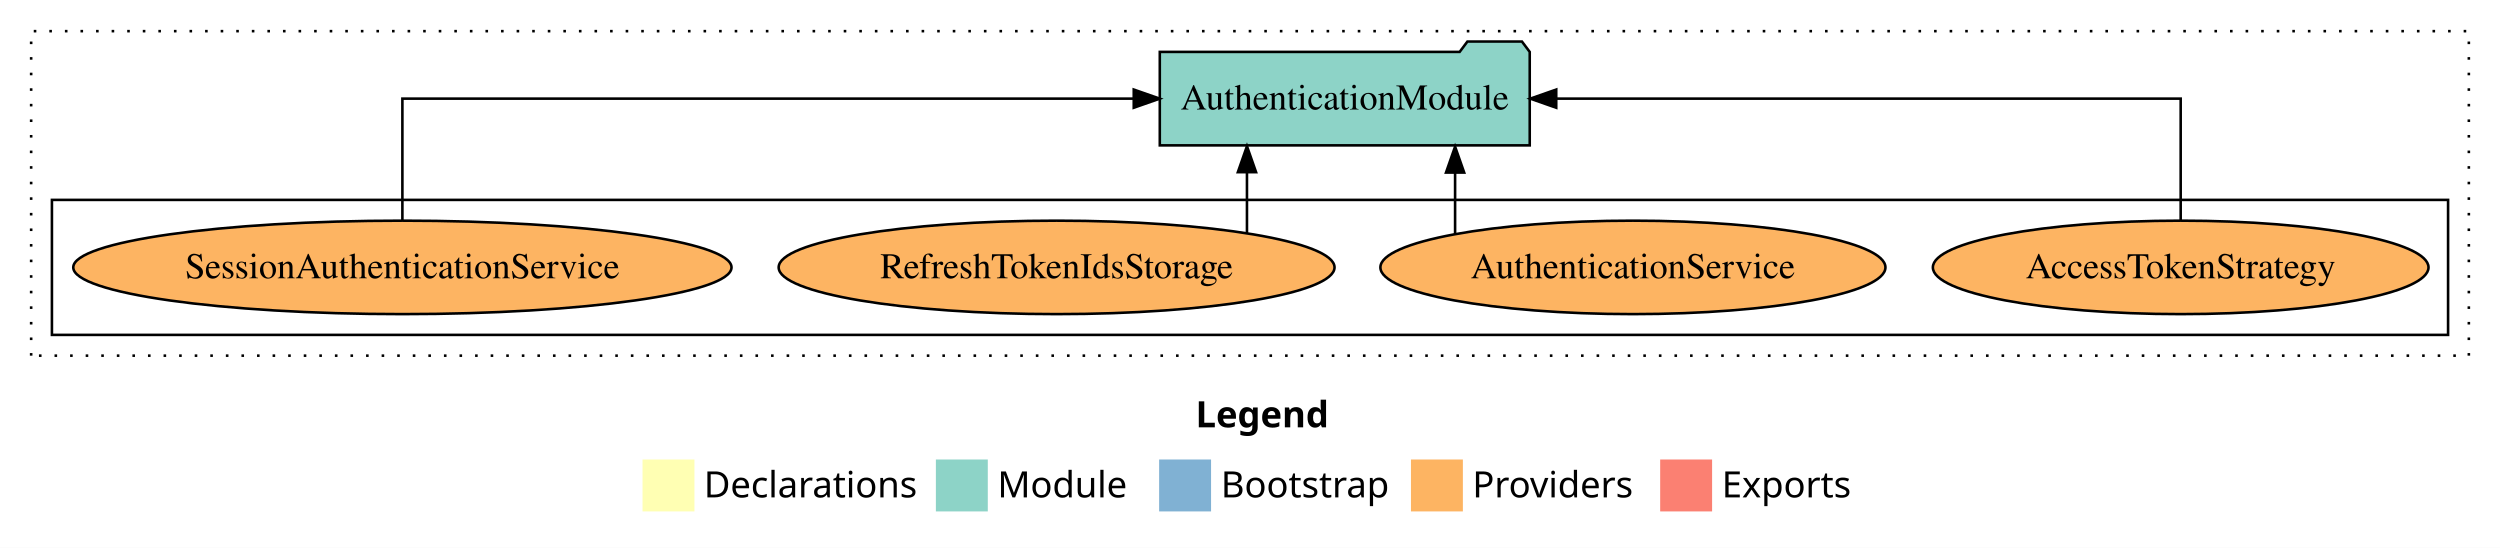
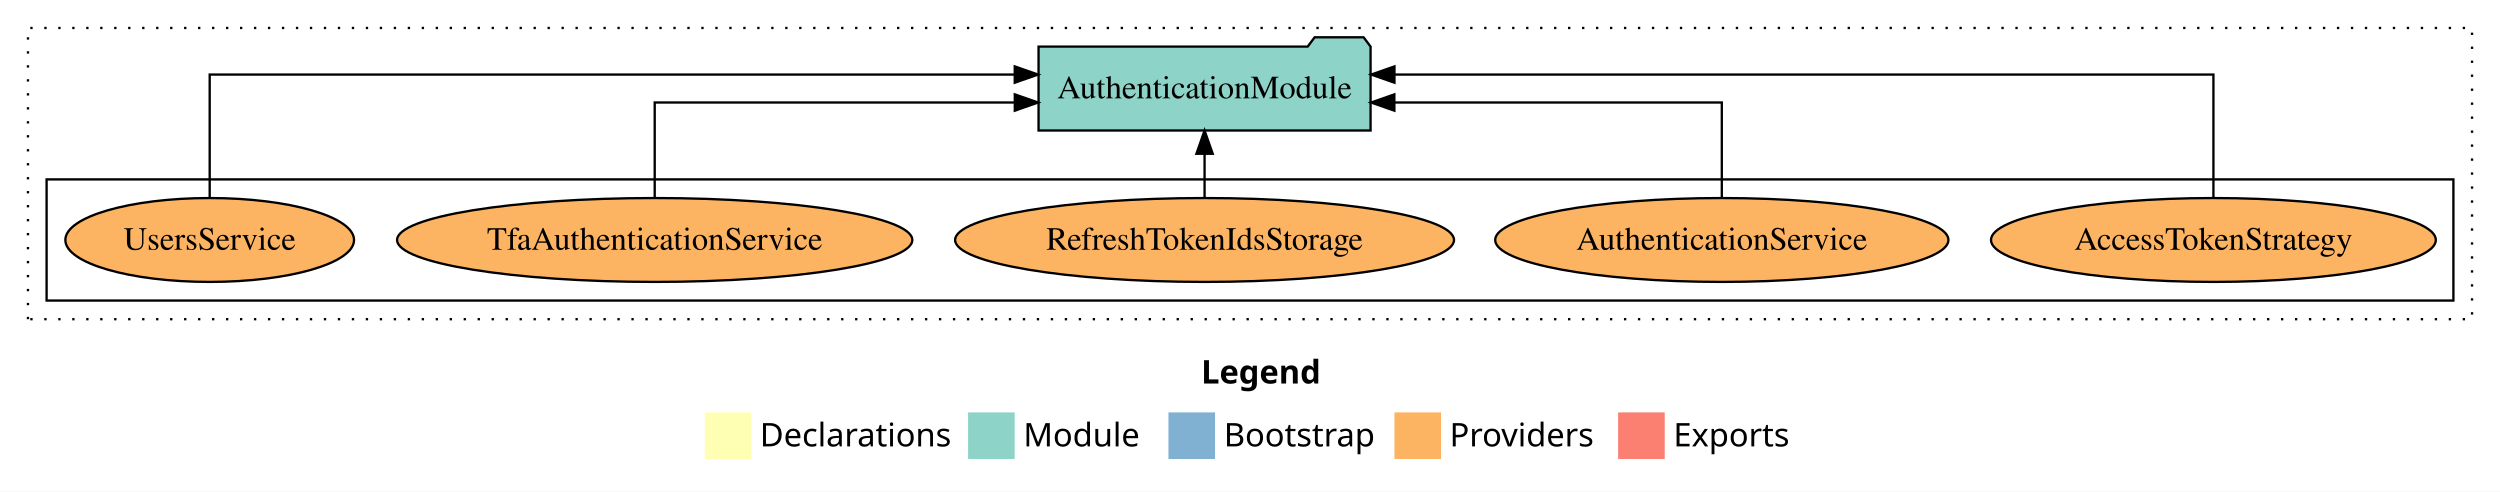
- <svg xmlns="http://www.w3.org/2000/svg" width="963pt" height="211pt" viewBox="0.00 0.00 963.00 211.00">
+ <svg xmlns="http://www.w3.org/2000/svg" width="1073pt" height="211pt" viewBox="0.00 0.00 1073.00 211.00">
  <g id="graph0" class="graph" transform="scale(1 1) rotate(0) translate(4 207)">
-     <polygon fill="white" stroke="transparent" points="-4,4 -4,-207 959,-207 959,4 -4,4" />
-     <text text-anchor="start" x="456.51" y="-42.4" font-family="Times-12" font-weight="bold" font-size="14.00">Legend</text>
-     <polygon fill="#ffffb3" stroke="transparent" points="243.5,-10 243.5,-30 263.5,-30 263.5,-10 243.5,-10" />
-     <text text-anchor="start" x="267.13" y="-15.4" font-family="Times-12" font-size="14.00">  Declarations</text>
-     <polygon fill="#8dd3c7" stroke="transparent" points="356.5,-10 356.5,-30 376.5,-30 376.5,-10 356.5,-10" />
-     <text text-anchor="start" x="380.23" y="-15.4" font-family="Times-12" font-size="14.00">  Module</text>
-     <polygon fill="#80b1d3" stroke="transparent" points="442.5,-10 442.5,-30 462.5,-30 462.5,-10 442.5,-10" />
-     <text text-anchor="start" x="466.28" y="-15.4" font-family="Times-12" font-size="14.00">  Bootstrap</text>
-     <polygon fill="#fdb462" stroke="transparent" points="539.5,-10 539.5,-30 559.5,-30 559.5,-10 539.5,-10" />
-     <text text-anchor="start" x="563.17" y="-15.4" font-family="Times-12" font-size="14.00">  Providers</text>
-     <polygon fill="#fb8072" stroke="transparent" points="635.5,-10 635.5,-30 655.5,-30 655.5,-10 635.5,-10" />
-     <text text-anchor="start" x="659.23" y="-15.4" font-family="Times-12" font-size="14.00">  Exports</text>
+     <polygon fill="white" stroke="transparent" points="-4,4 -4,-207 1069,-207 1069,4 -4,4" />
+     <text text-anchor="start" x="511.51" y="-42.4" font-family="Times-12" font-weight="bold" font-size="14.00">Legend</text>
+     <polygon fill="#ffffb3" stroke="transparent" points="298.5,-10 298.5,-30 318.5,-30 318.5,-10 298.5,-10" />
+     <text text-anchor="start" x="322.13" y="-15.4" font-family="Times-12" font-size="14.00">  Declarations</text>
+     <polygon fill="#8dd3c7" stroke="transparent" points="411.5,-10 411.5,-30 431.5,-30 431.5,-10 411.5,-10" />
+     <text text-anchor="start" x="435.23" y="-15.4" font-family="Times-12" font-size="14.00">  Module</text>
+     <polygon fill="#80b1d3" stroke="transparent" points="497.5,-10 497.5,-30 517.5,-30 517.5,-10 497.5,-10" />
+     <text text-anchor="start" x="521.28" y="-15.4" font-family="Times-12" font-size="14.00">  Bootstrap</text>
+     <polygon fill="#fdb462" stroke="transparent" points="594.5,-10 594.5,-30 614.5,-30 614.5,-10 594.5,-10" />
+     <text text-anchor="start" x="618.17" y="-15.4" font-family="Times-12" font-size="14.00">  Providers</text>
+     <polygon fill="#fb8072" stroke="transparent" points="690.5,-10 690.5,-30 710.5,-30 710.5,-10 690.5,-10" />
+     <text text-anchor="start" x="714.23" y="-15.4" font-family="Times-12" font-size="14.00">  Exports</text>
    <g id="clust1" class="cluster">
-       <polygon fill="none" stroke="black" stroke-dasharray="1,5" points="8,-70 8,-195 947,-195 947,-70 8,-70" />
+       <polygon fill="none" stroke="black" stroke-dasharray="1,5" points="8,-70 8,-195 1057,-195 1057,-70 8,-70" />
    </g>
    <g id="clust6" class="cluster">
-       <polygon fill="none" stroke="black" points="16,-78 16,-130 939,-130 939,-78 16,-78" />
+       <polygon fill="none" stroke="black" points="16,-78 16,-130 1049,-130 1049,-78 16,-78" />
    </g>
    <g id="node1" class="node">
-       <ellipse fill="#fdb462" stroke="black" cx="836" cy="-104" rx="95.46" ry="18" />
-       <text text-anchor="middle" x="836" y="-99.8" font-family="Times,serif" font-size="14.00">AccessTokenStrategy</text>
+       <ellipse fill="#fdb462" stroke="black" cx="946" cy="-104" rx="95.46" ry="18" />
+       <text text-anchor="middle" x="946" y="-99.8" font-family="Times,serif" font-size="14.00">AccessTokenStrategy</text>
+     </g>
+     <g id="node6" class="node">
+       <polygon fill="#8dd3c7" stroke="black" points="584.25,-187 581.25,-191 560.25,-191 557.25,-187 441.75,-187 441.75,-151 584.25,-151 584.25,-187" />
+       <text text-anchor="middle" x="513" y="-164.8" font-family="Times,serif" font-size="14.00">AuthenticationModule</text>
+     </g>
+     <g id="edge1" class="edge">
+       <path fill="none" stroke="black" d="M946,-122.28C946,-143.32 946,-175 946,-175 946,-175 594.5,-175 594.5,-175" />
+       <polygon fill="black" stroke="black" points="594.5,-171.5 584.5,-175 594.5,-178.5 594.5,-171.5" />
+     </g>
+     <g id="node2" class="node">
+       <ellipse fill="#fdb462" stroke="black" cx="735" cy="-104" rx="97.27" ry="18" />
+       <text text-anchor="middle" x="735" y="-99.8" font-family="Times,serif" font-size="14.00">AuthenticationService</text>
+     </g>
+     <g id="edge2" class="edge">
+       <path fill="none" stroke="black" d="M735,-122.02C735,-139.37 735,-163 735,-163 735,-163 594.46,-163 594.46,-163" />
+       <polygon fill="black" stroke="black" points="594.46,-159.5 584.46,-163 594.46,-166.5 594.46,-159.5" />
+     </g>
+     <g id="node3" class="node">
+       <ellipse fill="#fdb462" stroke="black" cx="513" cy="-104" rx="107.06" ry="18" />
+       <text text-anchor="middle" x="513" y="-99.8" font-family="Times,serif" font-size="14.00">RefreshTokenIdsStorage</text>
+     </g>
+     <g id="edge3" class="edge">
+       <path fill="none" stroke="black" d="M513,-122.11C513,-122.11 513,-140.99 513,-140.99" />
+       <polygon fill="black" stroke="black" points="509.5,-140.99 513,-150.99 516.5,-140.99 509.5,-140.99" />
+     </g>
+     <g id="node4" class="node">
+       <ellipse fill="#fdb462" stroke="black" cx="277" cy="-104" rx="110.57" ry="18" />
+       <text text-anchor="middle" x="277" y="-99.8" font-family="Times,serif" font-size="14.00">TfaAuthenticationService</text>
+     </g>
+     <g id="edge4" class="edge">
+       <path fill="none" stroke="black" d="M277,-122.02C277,-139.37 277,-163 277,-163 277,-163 431.55,-163 431.55,-163" />
+       <polygon fill="black" stroke="black" points="431.55,-166.5 441.55,-163 431.55,-159.5 431.55,-166.5" />
    </g>
    <g id="node5" class="node">
-       <polygon fill="#8dd3c7" stroke="black" points="585.25,-187 582.25,-191 561.25,-191 558.25,-187 442.75,-187 442.75,-151 585.25,-151 585.25,-187" />
-       <text text-anchor="middle" x="514" y="-164.8" font-family="Times,serif" font-size="14.00">AuthenticationModule</text>
+       <ellipse fill="#fdb462" stroke="black" cx="86" cy="-104" rx="61.95" ry="18" />
+       <text text-anchor="middle" x="86" y="-99.8" font-family="Times,serif" font-size="14.00">UsersService</text>
    </g>
-     <g id="edge1" class="edge">
-       <path fill="none" stroke="black" d="M836,-122.11C836,-141.34 836,-169 836,-169 836,-169 595.46,-169 595.46,-169" />
-       <polygon fill="black" stroke="black" points="595.46,-165.5 585.46,-169 595.46,-172.5 595.46,-165.5" />
-     </g>
-     <g id="node2" class="node">
-       <ellipse fill="#fdb462" stroke="black" cx="625" cy="-104" rx="97.27" ry="18" />
-       <text text-anchor="middle" x="625" y="-99.8" font-family="Times,serif" font-size="14.00">AuthenticationService</text>
-     </g>
-     <g id="edge2" class="edge">
-       <path fill="none" stroke="black" d="M556.5,-116.84C556.5,-116.84 556.5,-140.52 556.5,-140.52" />
-       <polygon fill="black" stroke="black" points="553,-140.52 556.5,-150.52 560,-140.52 553,-140.52" />
-     </g>
-     <g id="node3" class="node">
-       <ellipse fill="#fdb462" stroke="black" cx="403" cy="-104" rx="107.06" ry="18" />
-       <text text-anchor="middle" x="403" y="-99.8" font-family="Times,serif" font-size="14.00">RefreshTokenIdsStorage</text>
-     </g>
-     <g id="edge3" class="edge">
-       <path fill="none" stroke="black" d="M476.33,-117.15C476.33,-117.15 476.33,-140.69 476.33,-140.69" />
-       <polygon fill="black" stroke="black" points="472.83,-140.69 476.33,-150.69 479.83,-140.69 472.83,-140.69" />
-     </g>
-     <g id="node4" class="node">
-       <ellipse fill="#fdb462" stroke="black" cx="151" cy="-104" rx="126.78" ry="18" />
-       <text text-anchor="middle" x="151" y="-99.8" font-family="Times,serif" font-size="14.00">SessionAuthenticationService</text>
-     </g>
-     <g id="edge4" class="edge">
-       <path fill="none" stroke="black" d="M151,-122.11C151,-141.34 151,-169 151,-169 151,-169 432.72,-169 432.72,-169" />
-       <polygon fill="black" stroke="black" points="432.72,-172.5 442.72,-169 432.72,-165.5 432.72,-172.5" />
+     <g id="edge5" class="edge">
+       <path fill="none" stroke="black" d="M86,-122.28C86,-143.32 86,-175 86,-175 86,-175 431.53,-175 431.53,-175" />
+       <polygon fill="black" stroke="black" points="431.53,-178.5 441.53,-175 431.53,-171.5 431.53,-178.5" />
    </g>
  </g>
</svg>
